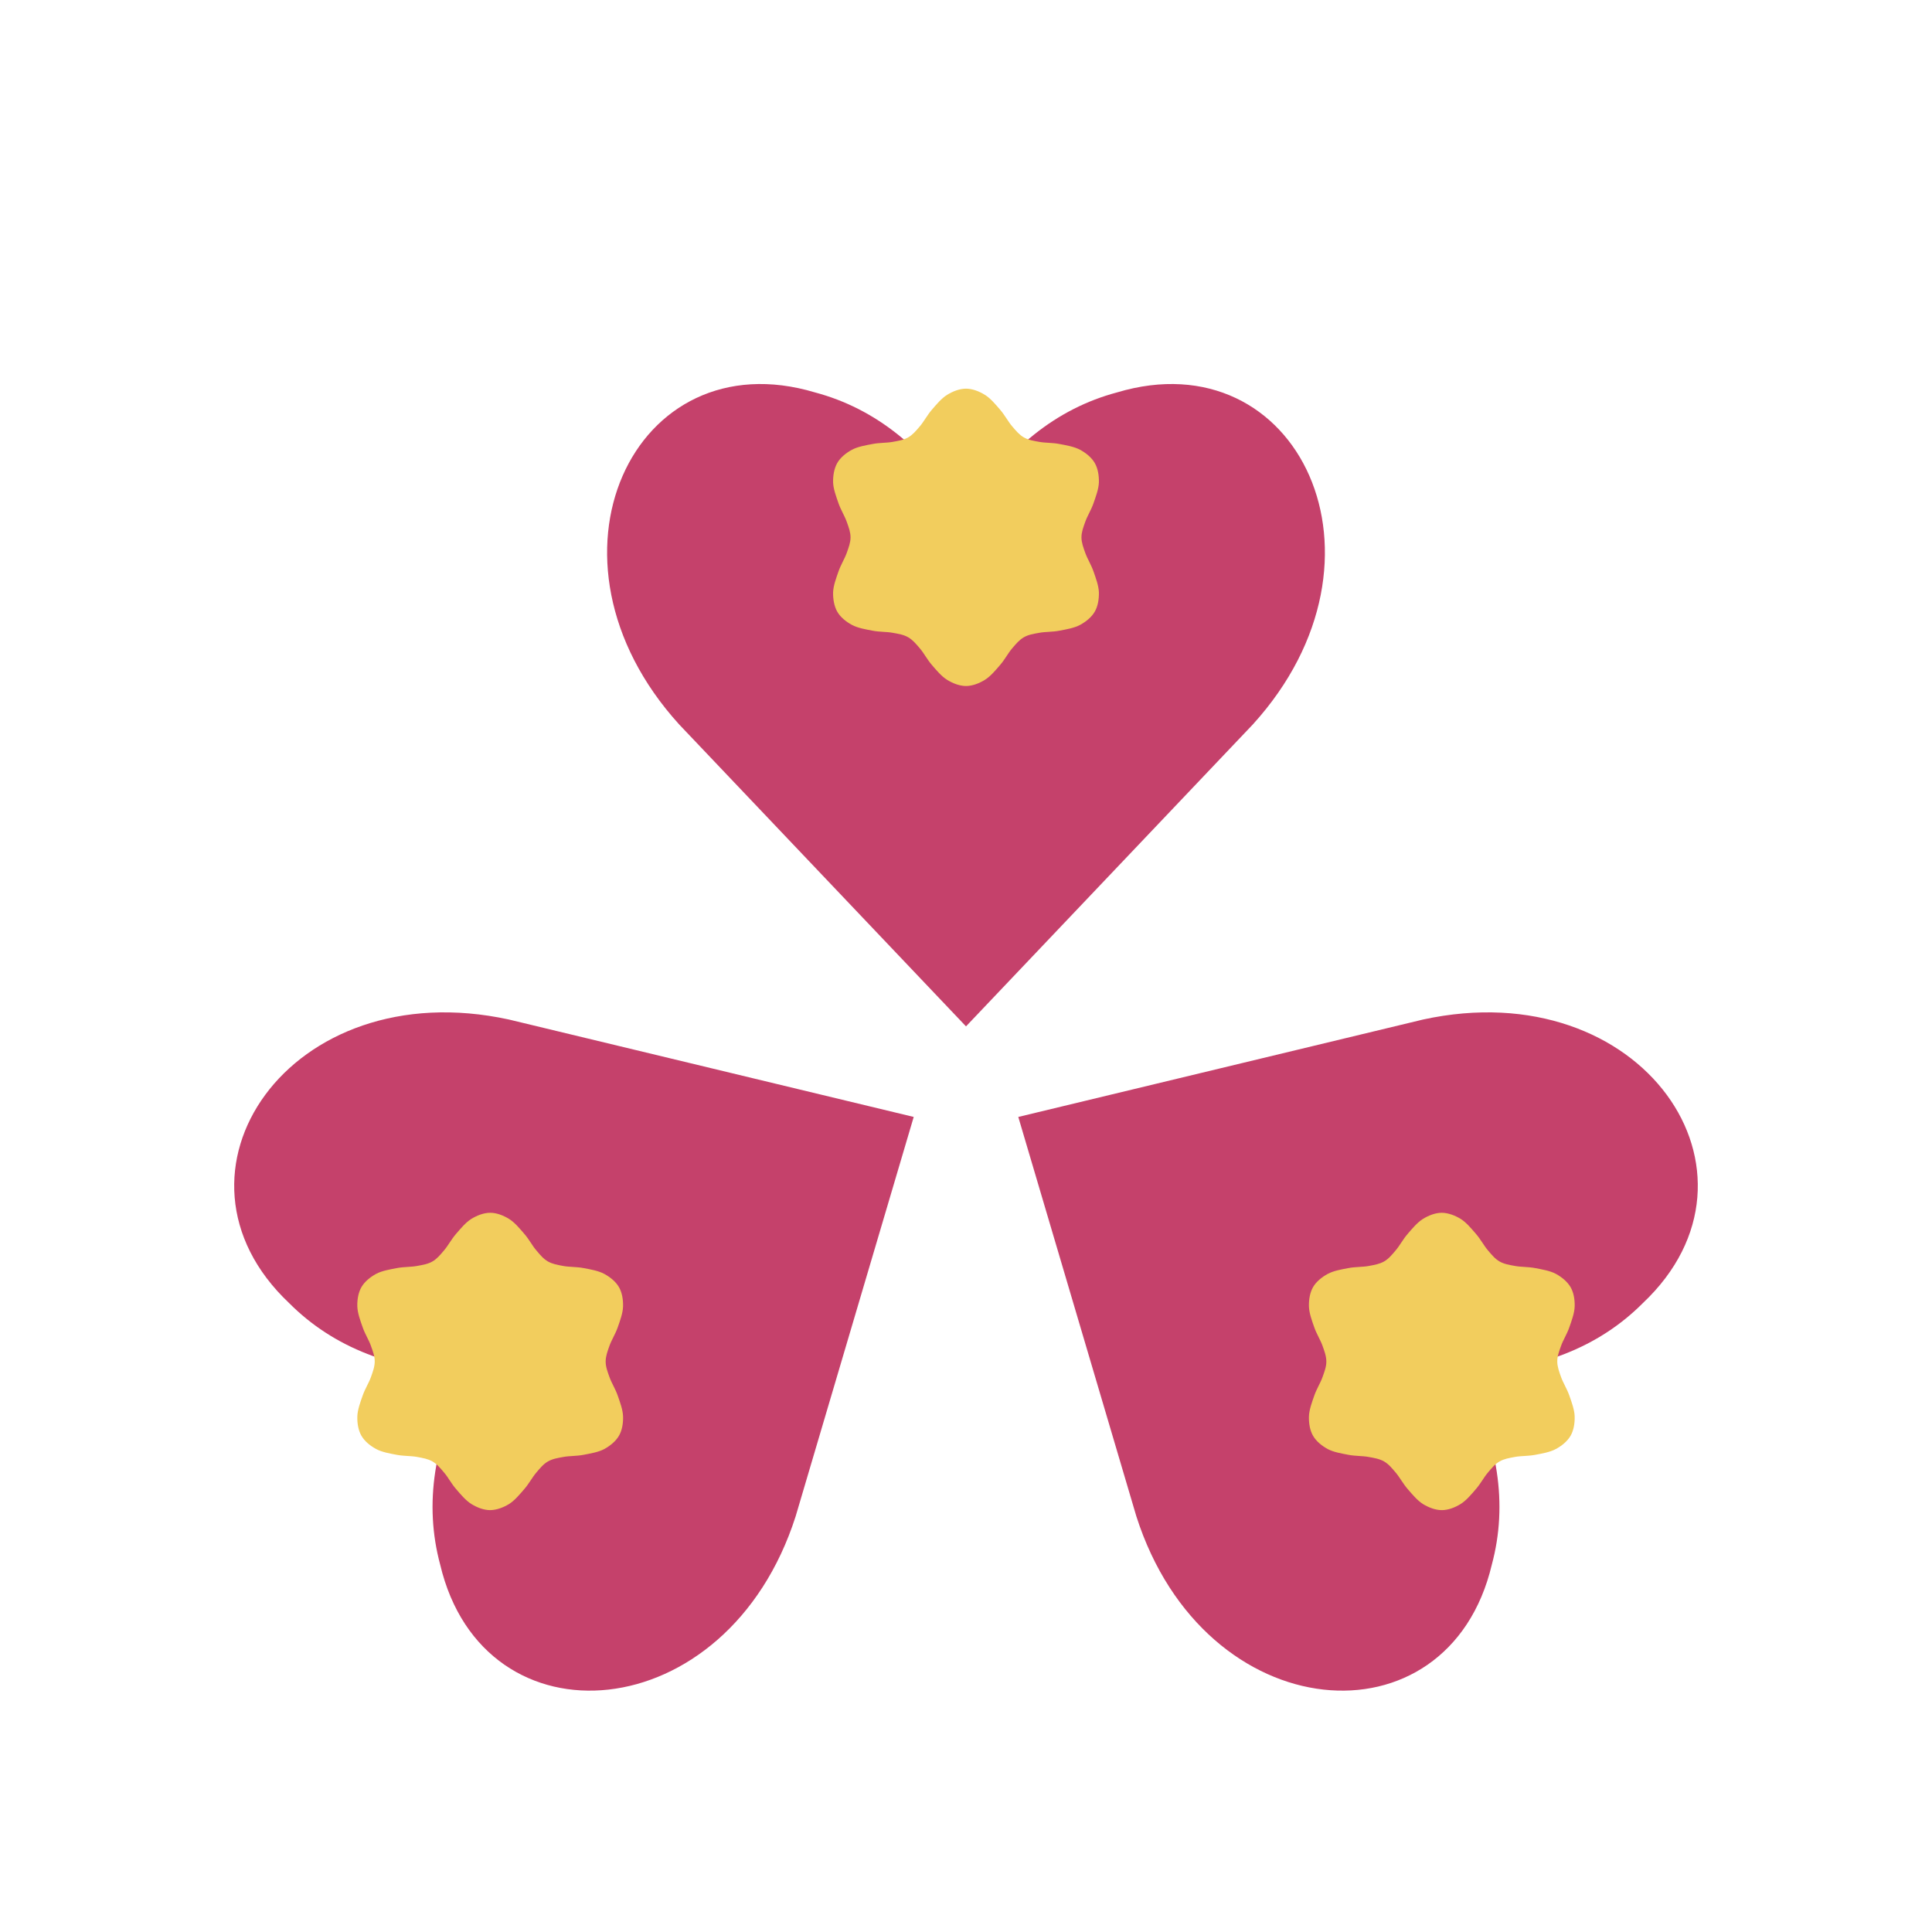
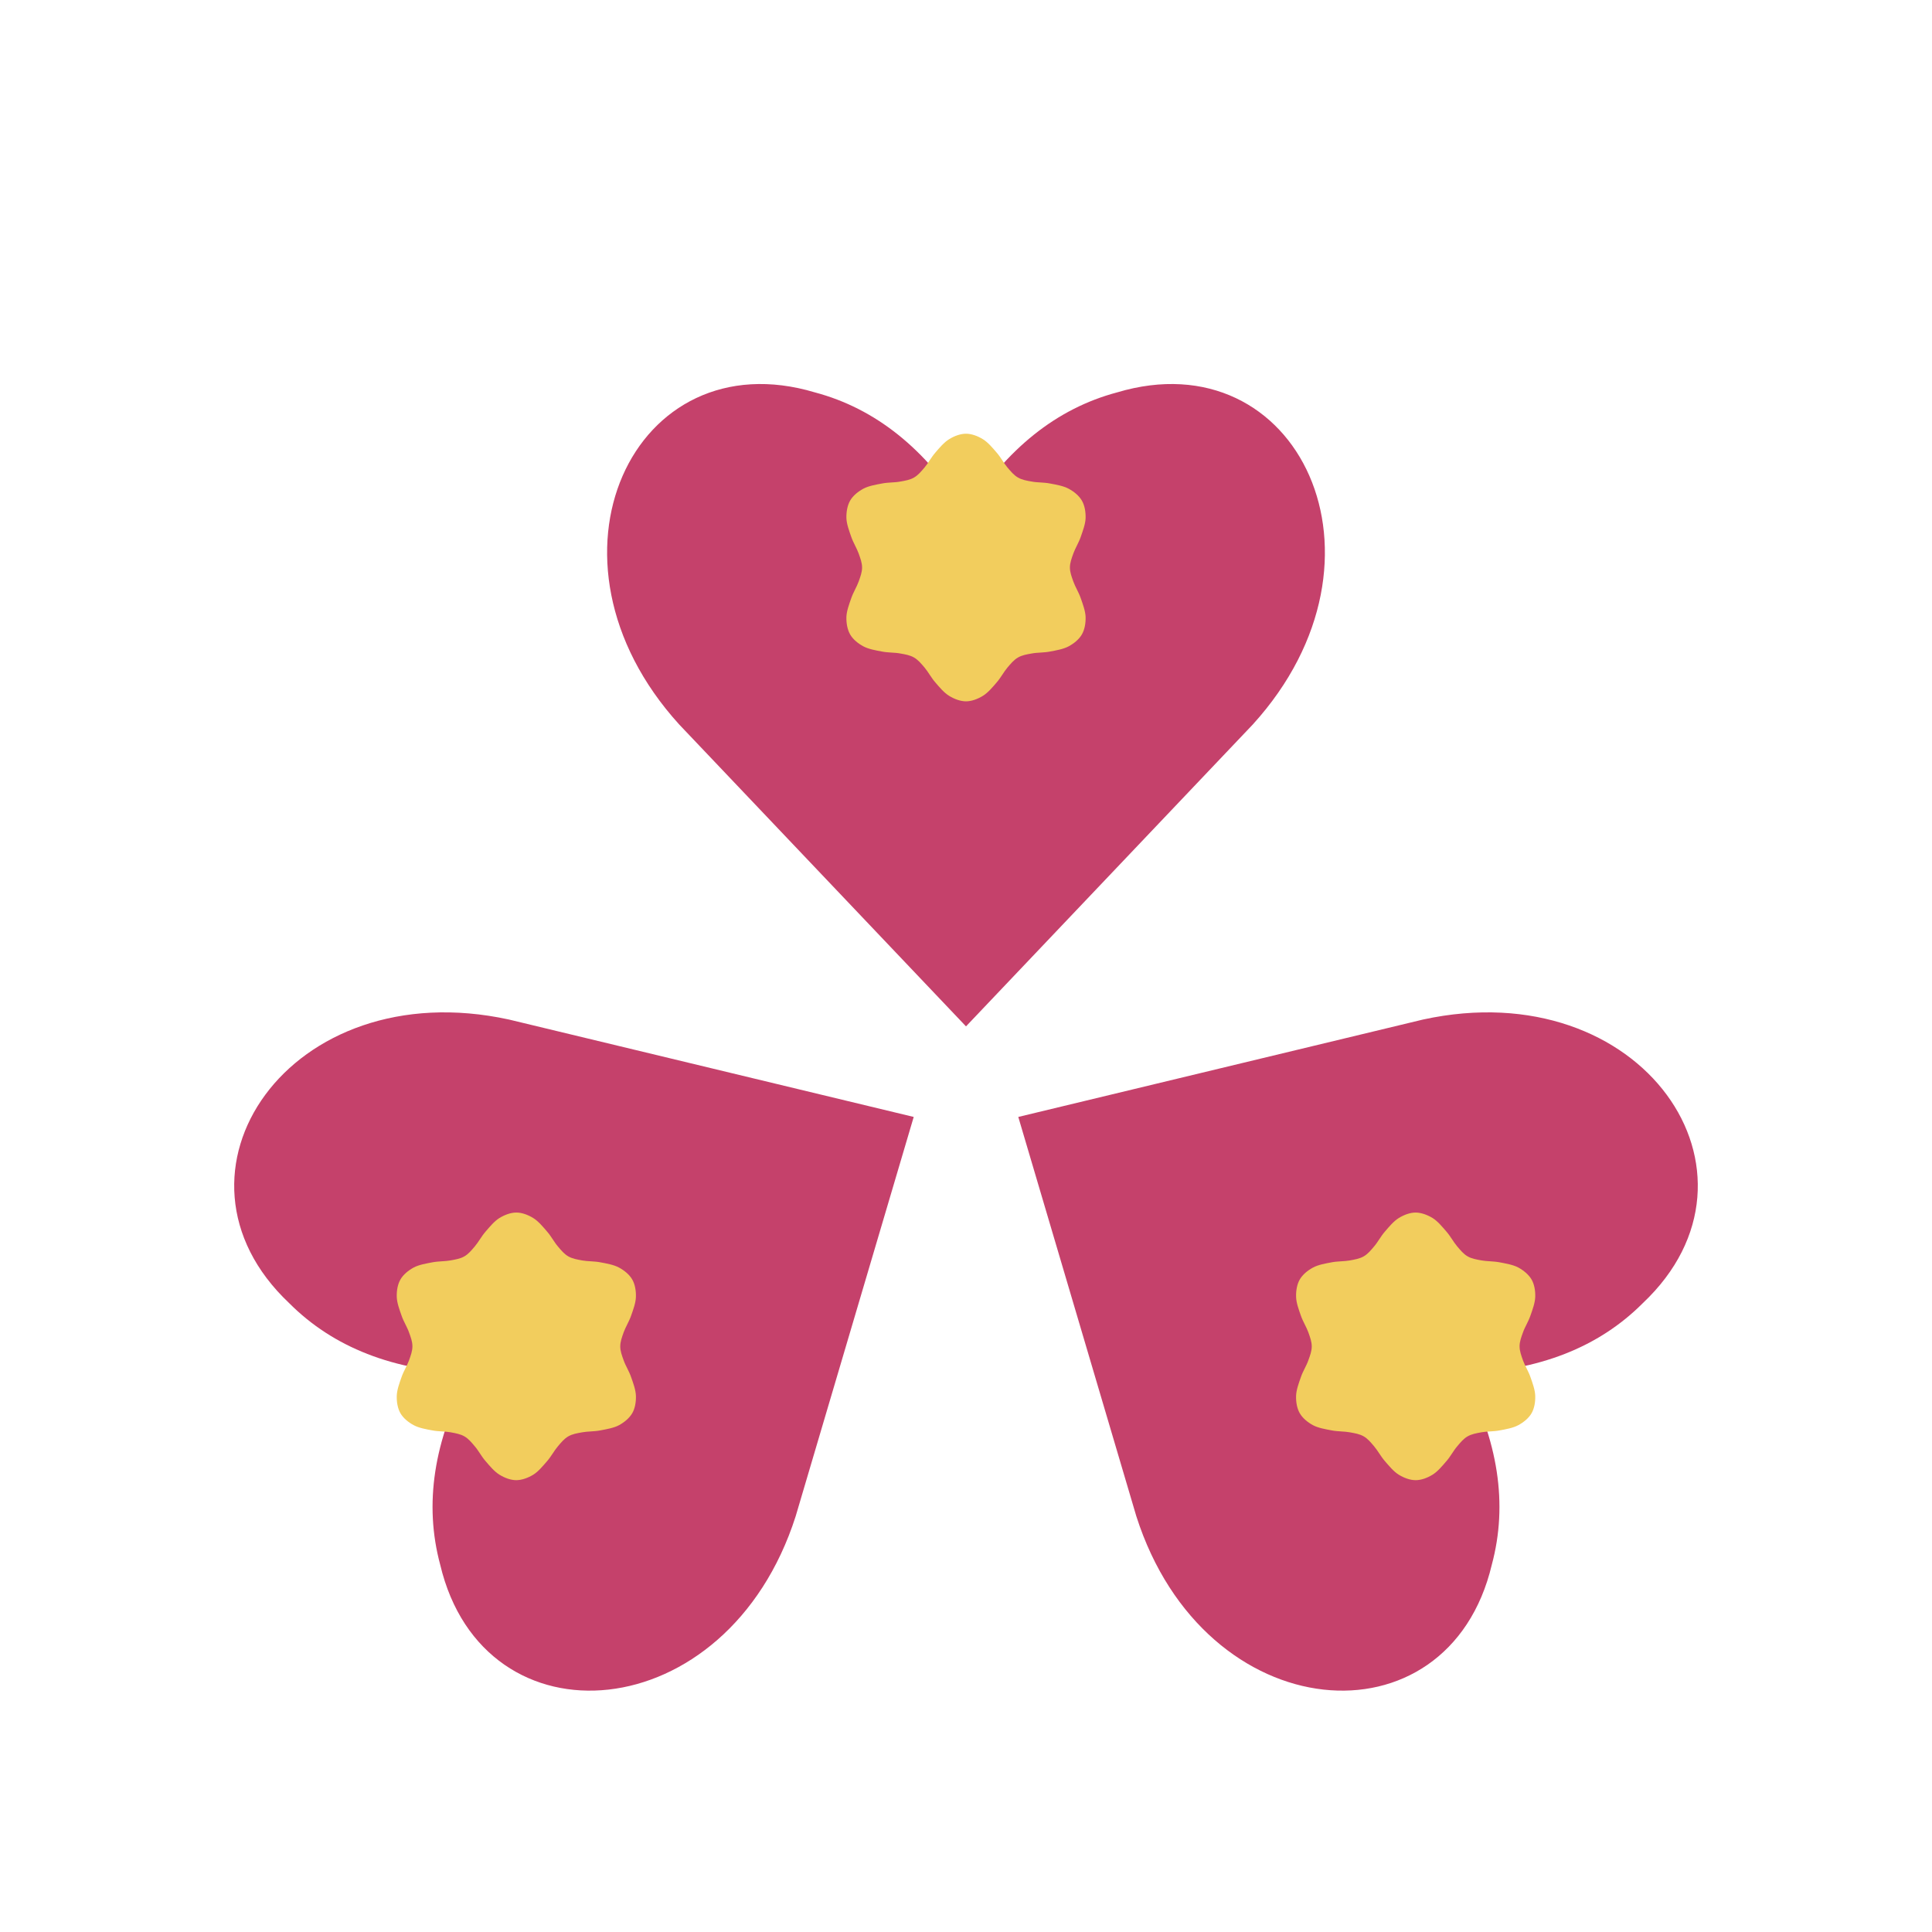
<svg xmlns="http://www.w3.org/2000/svg" viewBox="0 0 64 64" fill="none" role="img" aria-label="三心相聚">
  <g transform="translate(32 36) scale(1) translate(-32 -36)">
    <g transform="rotate(0 32 36) translate(0 -0) rotate(0 32 29)">
      <path d="M32 34 L22.5 24 C17.5 18.5 21 11.2 27 13 Q30 13.8 32 17 Q34 13.8 37 13 C43 11.2 46.5 18.5 41.5 24 Z" fill="#C5416B" />
    </g>
    <g transform="rotate(120 32 36) translate(0 -0) rotate(0 32 29)">
      <path d="M32 34 L22.5 24 C17.5 18.5 21 11.2 27 13 Q30 13.8 32 17 Q34 13.8 37 13 C43 11.2 46.5 18.5 41.5 24 Z" fill="#C5416B" />
    </g>
    <g transform="rotate(240 32 36) translate(0 -0) rotate(0 32 29)">
      <path d="M32 34 L22.5 24 C17.5 18.5 21 11.2 27 13 Q30 13.8 32 17 Q34 13.8 37 13 C43 11.2 46.5 18.5 41.5 24 Z" fill="#C5416B" />
    </g>
    <g data-flower-center="bougainvillea">
      <g transform="rotate(0 32 36) translate(0 -0) rotate(0 32 29)">
-         <path d="M32 28.53C32.083 28.53 32.173 28.564 32.249 28.611C32.324 28.657 32.393 28.74 32.453 28.81C32.513 28.879 32.558 28.966 32.61 29.027C32.662 29.088 32.705 29.14 32.765 29.175C32.825 29.21 32.892 29.221 32.971 29.235C33.049 29.25 33.147 29.245 33.237 29.263C33.328 29.28 33.434 29.298 33.512 29.34C33.59 29.382 33.665 29.443 33.706 29.515C33.748 29.587 33.763 29.682 33.761 29.771C33.758 29.86 33.72 29.96 33.69 30.047C33.66 30.134 33.608 30.216 33.581 30.292C33.554 30.367 33.53 30.431 33.53 30.5C33.53 30.569 33.554 30.633 33.581 30.708C33.608 30.784 33.66 30.866 33.69 30.953C33.72 31.04 33.758 31.14 33.761 31.229C33.763 31.318 33.748 31.413 33.706 31.485C33.665 31.557 33.59 31.618 33.512 31.66C33.434 31.702 33.328 31.72 33.237 31.737C33.147 31.755 33.049 31.75 32.971 31.765C32.892 31.779 32.825 31.79 32.765 31.825C32.705 31.86 32.662 31.912 32.61 31.973C32.558 32.034 32.513 32.121 32.453 32.19C32.393 32.26 32.324 32.343 32.249 32.389C32.173 32.436 32.083 32.47 32 32.47C31.917 32.47 31.827 32.436 31.751 32.389C31.676 32.343 31.607 32.26 31.547 32.19C31.487 32.121 31.442 32.034 31.39 31.973C31.338 31.912 31.295 31.86 31.235 31.825C31.175 31.79 31.108 31.779 31.029 31.765C30.951 31.75 30.853 31.755 30.763 31.737C30.672 31.72 30.566 31.702 30.488 31.66C30.41 31.618 30.335 31.557 30.294 31.485C30.253 31.413 30.237 31.318 30.239 31.229C30.242 31.14 30.28 31.04 30.31 30.953C30.34 30.866 30.392 30.784 30.419 30.708C30.446 30.633 30.47 30.569 30.47 30.5C30.47 30.431 30.446 30.367 30.419 30.292C30.392 30.216 30.34 30.134 30.31 30.047C30.28 29.96 30.242 29.86 30.239 29.771C30.237 29.682 30.253 29.587 30.294 29.515C30.335 29.443 30.41 29.382 30.488 29.34C30.566 29.298 30.672 29.28 30.763 29.263C30.853 29.245 30.951 29.25 31.029 29.235C31.108 29.221 31.175 29.21 31.235 29.175C31.295 29.14 31.338 29.088 31.39 29.027C31.442 28.966 31.487 28.879 31.547 28.81C31.607 28.74 31.676 28.657 31.751 28.611C31.827 28.564 31.917 28.53 32 28.53Z" transform="translate(32 17.8) scale(2.5) translate(-32 -30.5)" fill="#F2CD5D" />
+         <path d="M32 28.53C32.083 28.53 32.173 28.564 32.249 28.611C32.324 28.657 32.393 28.74 32.453 28.81C32.513 28.879 32.558 28.966 32.61 29.027C32.662 29.088 32.705 29.14 32.765 29.175C32.825 29.21 32.892 29.221 32.971 29.235C33.049 29.25 33.147 29.245 33.237 29.263C33.328 29.28 33.434 29.298 33.512 29.34C33.59 29.382 33.665 29.443 33.706 29.515C33.748 29.587 33.763 29.682 33.761 29.771C33.758 29.86 33.72 29.96 33.69 30.047C33.66 30.134 33.608 30.216 33.581 30.292C33.554 30.367 33.53 30.431 33.53 30.5C33.53 30.569 33.554 30.633 33.581 30.708C33.608 30.784 33.66 30.866 33.69 30.953C33.72 31.04 33.758 31.14 33.761 31.229C33.763 31.318 33.748 31.413 33.706 31.485C33.665 31.557 33.59 31.618 33.512 31.66C33.434 31.702 33.328 31.72 33.237 31.737C33.147 31.755 33.049 31.75 32.971 31.765C32.892 31.779 32.825 31.79 32.765 31.825C32.705 31.86 32.662 31.912 32.61 31.973C32.558 32.034 32.513 32.121 32.453 32.19C32.393 32.26 32.324 32.343 32.249 32.389C32.173 32.436 32.083 32.47 32 32.47C31.917 32.47 31.827 32.436 31.751 32.389C31.676 32.343 31.607 32.26 31.547 32.19C31.487 32.121 31.442 32.034 31.39 31.973C31.338 31.912 31.295 31.86 31.235 31.825C31.175 31.79 31.108 31.779 31.029 31.765C30.951 31.75 30.853 31.755 30.763 31.737C30.672 31.72 30.566 31.702 30.488 31.66C30.41 31.618 30.335 31.557 30.294 31.485C30.253 31.413 30.237 31.318 30.239 31.229C30.242 31.14 30.28 31.04 30.31 30.953C30.34 30.866 30.392 30.784 30.419 30.708C30.446 30.633 30.47 30.569 30.47 30.5C30.47 30.431 30.446 30.367 30.419 30.292C30.392 30.216 30.34 30.134 30.31 30.047C30.28 29.96 30.242 29.86 30.239 29.771C30.237 29.682 30.253 29.587 30.294 29.515C30.335 29.443 30.41 29.382 30.488 29.34C30.566 29.298 30.672 29.28 30.763 29.263C30.853 29.245 30.951 29.25 31.029 29.235C31.108 29.221 31.175 29.21 31.235 29.175C31.295 29.14 31.338 29.088 31.39 29.027C31.442 28.966 31.487 28.879 31.547 28.81C31.607 28.74 31.676 28.657 31.751 28.611C31.827 28.564 31.917 28.53 32 28.53Z" transform="translate(32 18.8) scale(2.25) translate(-32 -30.5)" fill="#F2CD5D" />
      </g>
      <g transform="rotate(120 32 36) translate(0 -0) rotate(0 32 29)">
-         <path d="M32 28.53C32.083 28.53 32.173 28.564 32.249 28.611C32.324 28.657 32.393 28.74 32.453 28.81C32.513 28.879 32.558 28.966 32.61 29.027C32.662 29.088 32.705 29.14 32.765 29.175C32.825 29.21 32.892 29.221 32.971 29.235C33.049 29.25 33.147 29.245 33.237 29.263C33.328 29.28 33.434 29.298 33.512 29.34C33.59 29.382 33.665 29.443 33.706 29.515C33.748 29.587 33.763 29.682 33.761 29.771C33.758 29.86 33.72 29.96 33.69 30.047C33.66 30.134 33.608 30.216 33.581 30.292C33.554 30.367 33.53 30.431 33.53 30.5C33.53 30.569 33.554 30.633 33.581 30.708C33.608 30.784 33.66 30.866 33.69 30.953C33.72 31.04 33.758 31.14 33.761 31.229C33.763 31.318 33.748 31.413 33.706 31.485C33.665 31.557 33.59 31.618 33.512 31.66C33.434 31.702 33.328 31.72 33.237 31.737C33.147 31.755 33.049 31.75 32.971 31.765C32.892 31.779 32.825 31.79 32.765 31.825C32.705 31.86 32.662 31.912 32.61 31.973C32.558 32.034 32.513 32.121 32.453 32.19C32.393 32.26 32.324 32.343 32.249 32.389C32.173 32.436 32.083 32.47 32 32.47C31.917 32.47 31.827 32.436 31.751 32.389C31.676 32.343 31.607 32.26 31.547 32.19C31.487 32.121 31.442 32.034 31.39 31.973C31.338 31.912 31.295 31.86 31.235 31.825C31.175 31.79 31.108 31.779 31.029 31.765C30.951 31.75 30.853 31.755 30.763 31.737C30.672 31.72 30.566 31.702 30.488 31.66C30.41 31.618 30.335 31.557 30.294 31.485C30.253 31.413 30.237 31.318 30.239 31.229C30.242 31.14 30.28 31.04 30.31 30.953C30.34 30.866 30.392 30.784 30.419 30.708C30.446 30.633 30.47 30.569 30.47 30.5C30.47 30.431 30.446 30.367 30.419 30.292C30.392 30.216 30.34 30.134 30.31 30.047C30.28 29.96 30.242 29.86 30.239 29.771C30.237 29.682 30.253 29.587 30.294 29.515C30.335 29.443 30.41 29.382 30.488 29.34C30.566 29.298 30.672 29.28 30.763 29.263C30.853 29.245 30.951 29.25 31.029 29.235C31.108 29.221 31.175 29.21 31.235 29.175C31.295 29.14 31.338 29.088 31.39 29.027C31.442 28.966 31.487 28.879 31.547 28.81C31.607 28.74 31.676 28.657 31.751 28.611C31.827 28.564 31.917 28.53 32 28.53Z" transform="translate(32 17.8) scale(2.5) translate(-32 -30.5)" fill="#F2CD5D" />
+         <path d="M32 28.53C32.083 28.53 32.173 28.564 32.249 28.611C32.324 28.657 32.393 28.74 32.453 28.81C32.513 28.879 32.558 28.966 32.61 29.027C32.662 29.088 32.705 29.14 32.765 29.175C32.825 29.21 32.892 29.221 32.971 29.235C33.049 29.25 33.147 29.245 33.237 29.263C33.328 29.28 33.434 29.298 33.512 29.34C33.59 29.382 33.665 29.443 33.706 29.515C33.748 29.587 33.763 29.682 33.761 29.771C33.758 29.86 33.72 29.96 33.69 30.047C33.66 30.134 33.608 30.216 33.581 30.292C33.554 30.367 33.53 30.431 33.53 30.5C33.53 30.569 33.554 30.633 33.581 30.708C33.608 30.784 33.66 30.866 33.69 30.953C33.72 31.04 33.758 31.14 33.761 31.229C33.763 31.318 33.748 31.413 33.706 31.485C33.665 31.557 33.59 31.618 33.512 31.66C33.434 31.702 33.328 31.72 33.237 31.737C33.147 31.755 33.049 31.75 32.971 31.765C32.892 31.779 32.825 31.79 32.765 31.825C32.705 31.86 32.662 31.912 32.61 31.973C32.558 32.034 32.513 32.121 32.453 32.19C32.393 32.26 32.324 32.343 32.249 32.389C32.173 32.436 32.083 32.47 32 32.47C31.917 32.47 31.827 32.436 31.751 32.389C31.676 32.343 31.607 32.26 31.547 32.19C31.487 32.121 31.442 32.034 31.39 31.973C31.338 31.912 31.295 31.86 31.235 31.825C31.175 31.79 31.108 31.779 31.029 31.765C30.951 31.75 30.853 31.755 30.763 31.737C30.672 31.72 30.566 31.702 30.488 31.66C30.41 31.618 30.335 31.557 30.294 31.485C30.253 31.413 30.237 31.318 30.239 31.229C30.242 31.14 30.28 31.04 30.31 30.953C30.34 30.866 30.392 30.784 30.419 30.708C30.446 30.633 30.47 30.569 30.47 30.5C30.47 30.431 30.446 30.367 30.419 30.292C30.392 30.216 30.34 30.134 30.31 30.047C30.28 29.96 30.242 29.86 30.239 29.771C30.237 29.682 30.253 29.587 30.294 29.515C30.335 29.443 30.41 29.382 30.488 29.34C30.566 29.298 30.672 29.28 30.763 29.263C30.853 29.245 30.951 29.25 31.029 29.235C31.108 29.221 31.175 29.21 31.235 29.175C31.295 29.14 31.338 29.088 31.39 29.027C31.442 28.966 31.487 28.879 31.547 28.81C31.607 28.74 31.676 28.657 31.751 28.611C31.827 28.564 31.917 28.53 32 28.53Z" transform="translate(32 18.8) scale(2.25) translate(-32 -30.5)" fill="#F2CD5D" />
      </g>
      <g transform="rotate(240 32 36) translate(0 -0) rotate(0 32 29)">
-         <path d="M32 28.53C32.083 28.53 32.173 28.564 32.249 28.611C32.324 28.657 32.393 28.74 32.453 28.81C32.513 28.879 32.558 28.966 32.61 29.027C32.662 29.088 32.705 29.14 32.765 29.175C32.825 29.21 32.892 29.221 32.971 29.235C33.049 29.25 33.147 29.245 33.237 29.263C33.328 29.28 33.434 29.298 33.512 29.34C33.59 29.382 33.665 29.443 33.706 29.515C33.748 29.587 33.763 29.682 33.761 29.771C33.758 29.86 33.72 29.96 33.69 30.047C33.66 30.134 33.608 30.216 33.581 30.292C33.554 30.367 33.53 30.431 33.53 30.5C33.53 30.569 33.554 30.633 33.581 30.708C33.608 30.784 33.66 30.866 33.69 30.953C33.72 31.04 33.758 31.14 33.761 31.229C33.763 31.318 33.748 31.413 33.706 31.485C33.665 31.557 33.59 31.618 33.512 31.66C33.434 31.702 33.328 31.72 33.237 31.737C33.147 31.755 33.049 31.75 32.971 31.765C32.892 31.779 32.825 31.79 32.765 31.825C32.705 31.86 32.662 31.912 32.61 31.973C32.558 32.034 32.513 32.121 32.453 32.19C32.393 32.26 32.324 32.343 32.249 32.389C32.173 32.436 32.083 32.47 32 32.47C31.917 32.47 31.827 32.436 31.751 32.389C31.676 32.343 31.607 32.26 31.547 32.19C31.487 32.121 31.442 32.034 31.39 31.973C31.338 31.912 31.295 31.86 31.235 31.825C31.175 31.79 31.108 31.779 31.029 31.765C30.951 31.75 30.853 31.755 30.763 31.737C30.672 31.72 30.566 31.702 30.488 31.66C30.41 31.618 30.335 31.557 30.294 31.485C30.253 31.413 30.237 31.318 30.239 31.229C30.242 31.14 30.28 31.04 30.31 30.953C30.34 30.866 30.392 30.784 30.419 30.708C30.446 30.633 30.47 30.569 30.47 30.5C30.47 30.431 30.446 30.367 30.419 30.292C30.392 30.216 30.34 30.134 30.31 30.047C30.28 29.96 30.242 29.86 30.239 29.771C30.237 29.682 30.253 29.587 30.294 29.515C30.335 29.443 30.41 29.382 30.488 29.34C30.566 29.298 30.672 29.28 30.763 29.263C30.853 29.245 30.951 29.25 31.029 29.235C31.108 29.221 31.175 29.21 31.235 29.175C31.295 29.14 31.338 29.088 31.39 29.027C31.442 28.966 31.487 28.879 31.547 28.81C31.607 28.74 31.676 28.657 31.751 28.611C31.827 28.564 31.917 28.53 32 28.53Z" transform="translate(32 17.8) scale(2.5) translate(-32 -30.5)" fill="#F2CD5D" />
+         <path d="M32 28.53C32.083 28.53 32.173 28.564 32.249 28.611C32.324 28.657 32.393 28.74 32.453 28.81C32.513 28.879 32.558 28.966 32.61 29.027C32.662 29.088 32.705 29.14 32.765 29.175C32.825 29.21 32.892 29.221 32.971 29.235C33.049 29.25 33.147 29.245 33.237 29.263C33.328 29.28 33.434 29.298 33.512 29.34C33.59 29.382 33.665 29.443 33.706 29.515C33.748 29.587 33.763 29.682 33.761 29.771C33.758 29.86 33.72 29.96 33.69 30.047C33.66 30.134 33.608 30.216 33.581 30.292C33.554 30.367 33.53 30.431 33.53 30.5C33.53 30.569 33.554 30.633 33.581 30.708C33.608 30.784 33.66 30.866 33.69 30.953C33.72 31.04 33.758 31.14 33.761 31.229C33.763 31.318 33.748 31.413 33.706 31.485C33.665 31.557 33.59 31.618 33.512 31.66C33.434 31.702 33.328 31.72 33.237 31.737C33.147 31.755 33.049 31.75 32.971 31.765C32.892 31.779 32.825 31.79 32.765 31.825C32.705 31.86 32.662 31.912 32.61 31.973C32.558 32.034 32.513 32.121 32.453 32.19C32.393 32.26 32.324 32.343 32.249 32.389C32.173 32.436 32.083 32.47 32 32.47C31.917 32.47 31.827 32.436 31.751 32.389C31.676 32.343 31.607 32.26 31.547 32.19C31.487 32.121 31.442 32.034 31.39 31.973C31.338 31.912 31.295 31.86 31.235 31.825C31.175 31.79 31.108 31.779 31.029 31.765C30.951 31.75 30.853 31.755 30.763 31.737C30.672 31.72 30.566 31.702 30.488 31.66C30.41 31.618 30.335 31.557 30.294 31.485C30.253 31.413 30.237 31.318 30.239 31.229C30.242 31.14 30.28 31.04 30.31 30.953C30.34 30.866 30.392 30.784 30.419 30.708C30.446 30.633 30.47 30.569 30.47 30.5C30.47 30.431 30.446 30.367 30.419 30.292C30.392 30.216 30.34 30.134 30.31 30.047C30.28 29.96 30.242 29.86 30.239 29.771C30.237 29.682 30.253 29.587 30.294 29.515C30.335 29.443 30.41 29.382 30.488 29.34C30.566 29.298 30.672 29.28 30.763 29.263C30.853 29.245 30.951 29.25 31.029 29.235C31.108 29.221 31.175 29.21 31.235 29.175C31.295 29.14 31.338 29.088 31.39 29.027C31.442 28.966 31.487 28.879 31.547 28.81C31.607 28.74 31.676 28.657 31.751 28.611C31.827 28.564 31.917 28.53 32 28.53Z" transform="translate(32 18.8) scale(2.25) translate(-32 -30.5)" fill="#F2CD5D" />
      </g>
    </g>
  </g>
</svg>
